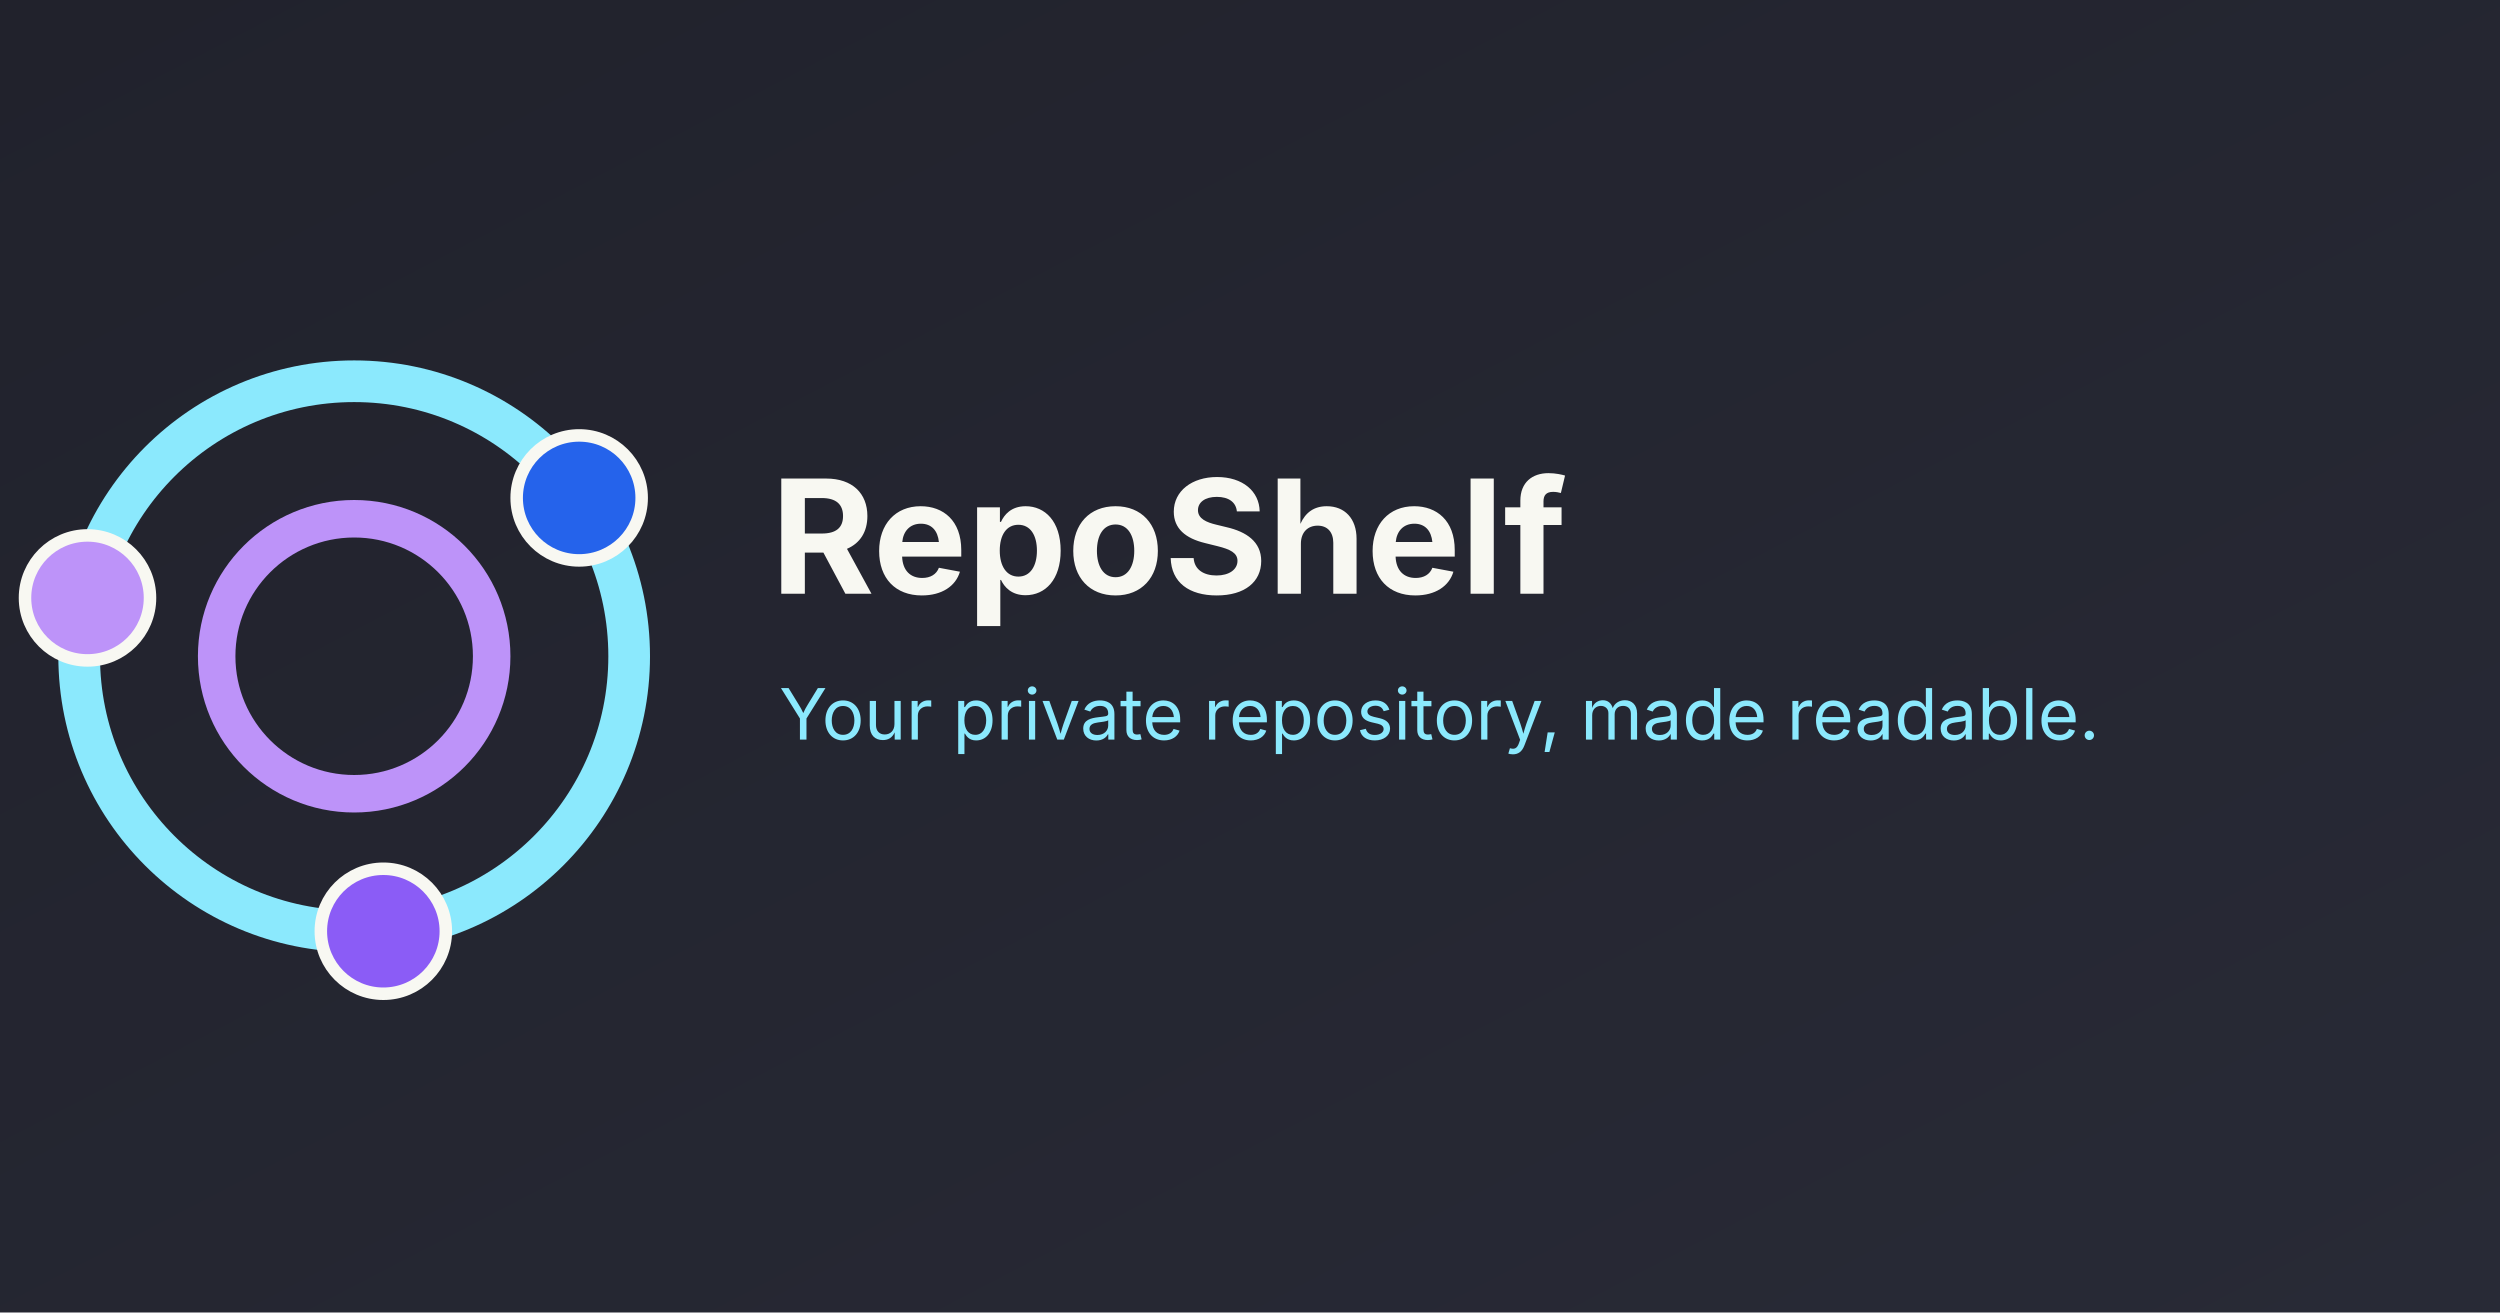
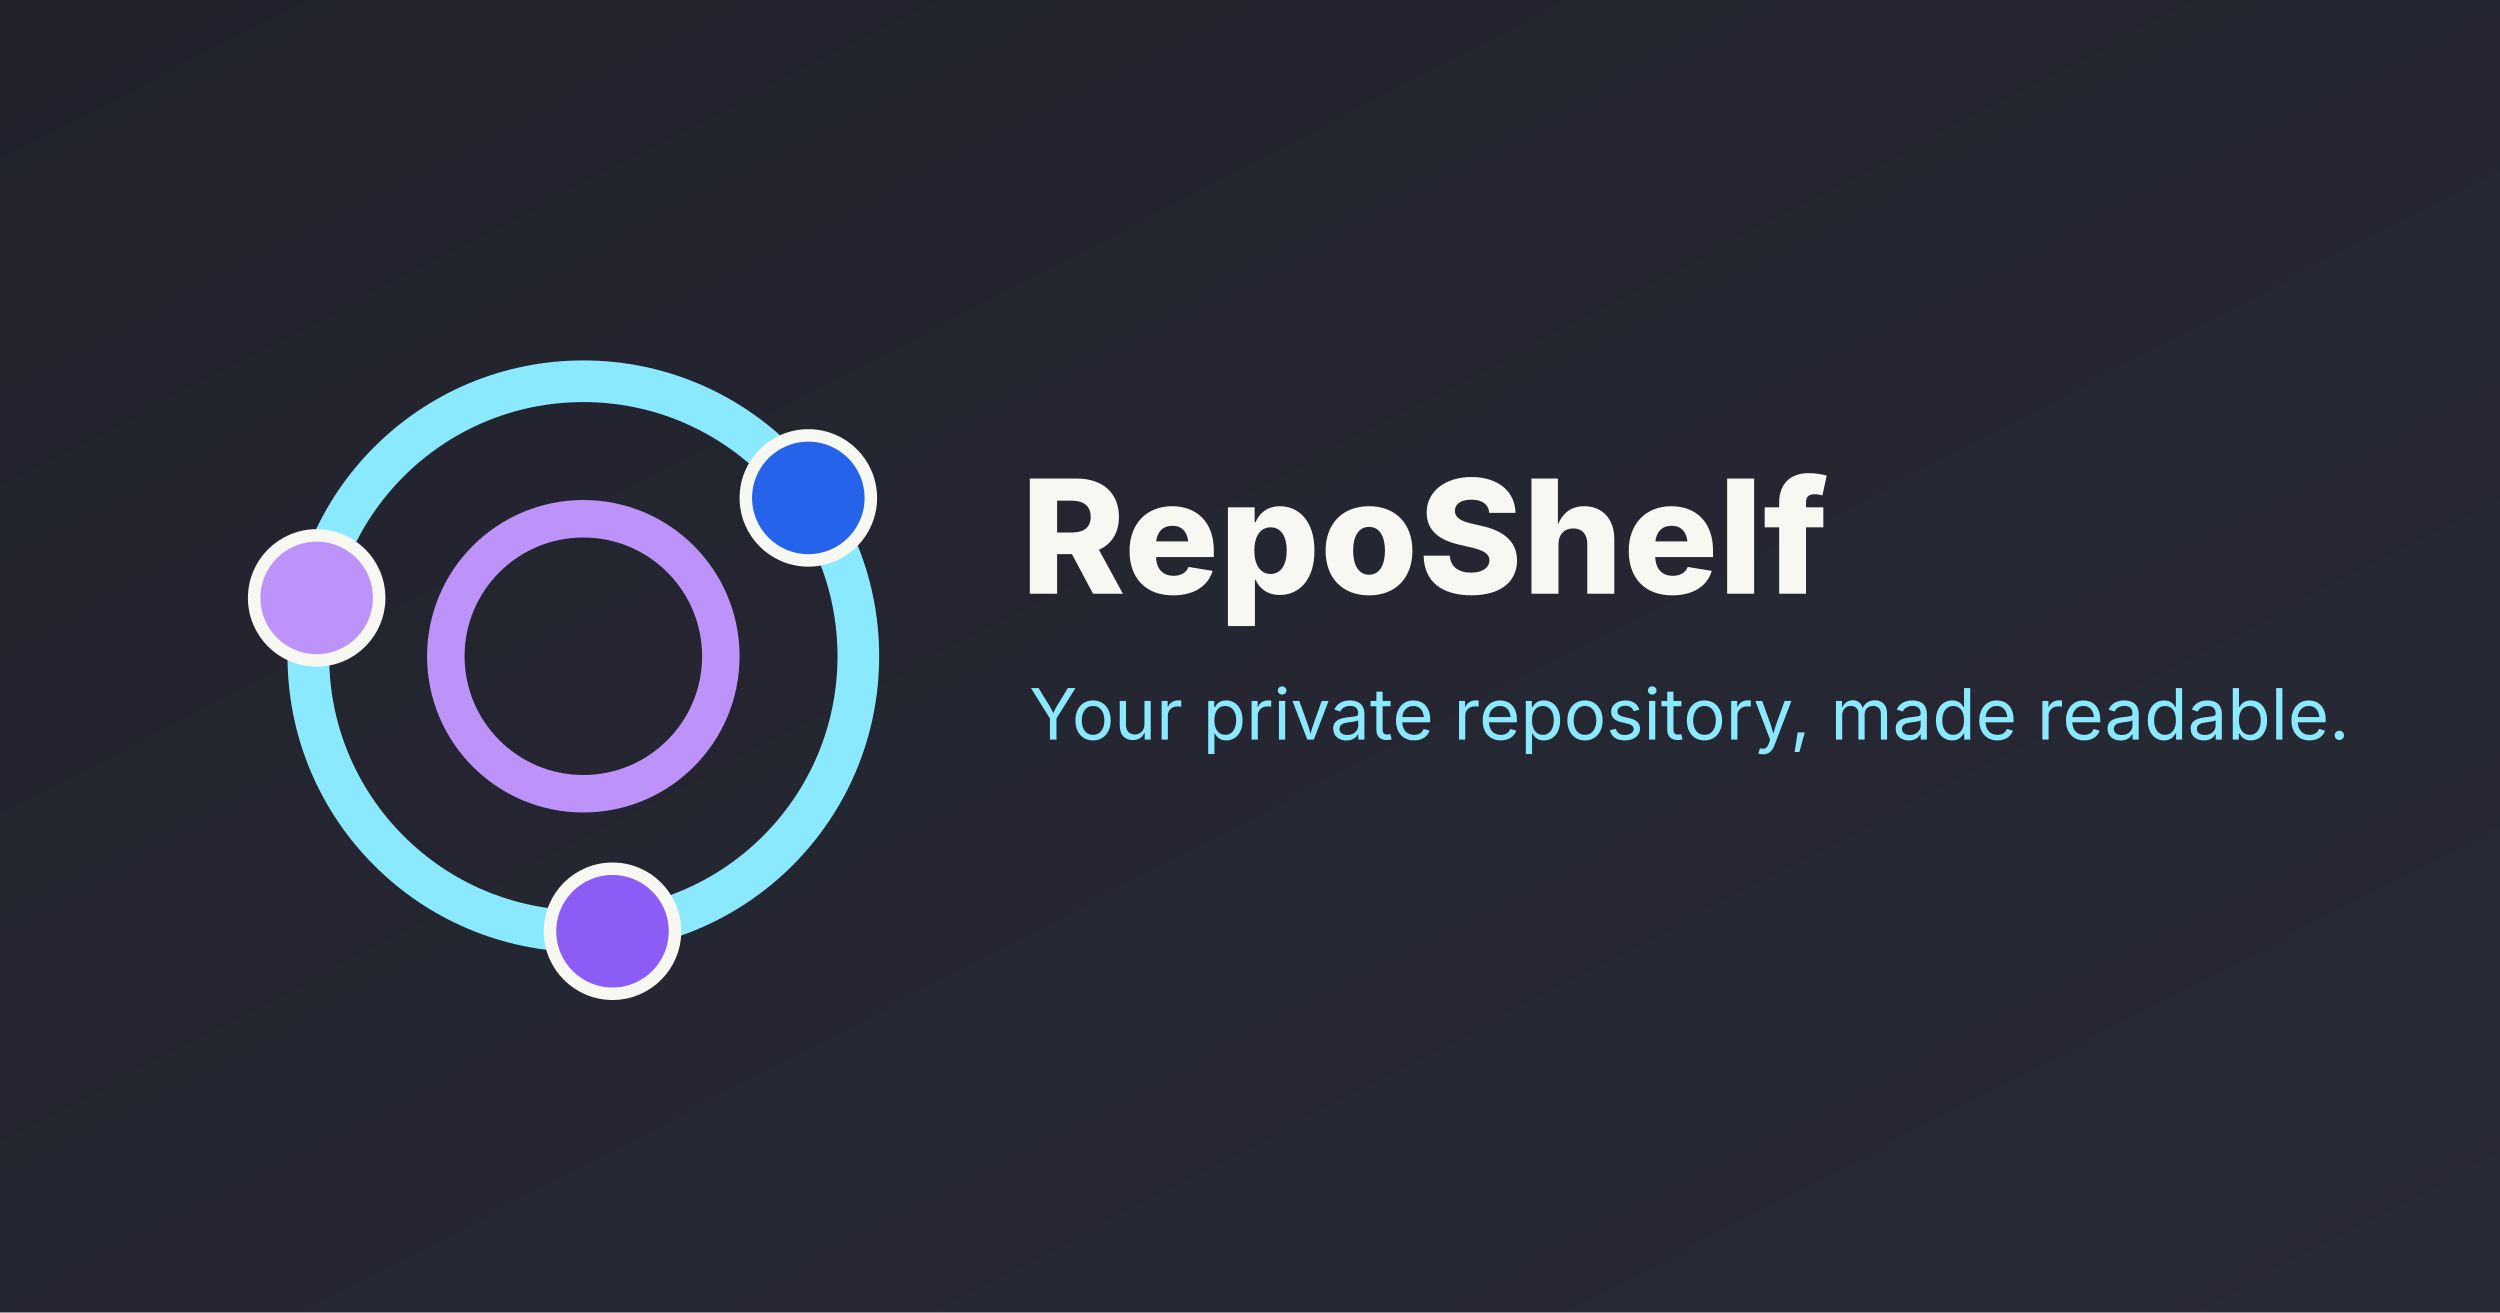
<svg xmlns="http://www.w3.org/2000/svg" viewBox="0 0 1200 630" role="img" aria-labelledby="title desc">
  <defs>
    <linearGradient id="bg" x1="0" y1="0" x2="1" y2="1">
      <stop stop-color="#21222c" />
      <stop offset="1" stop-color="#282a36" />
    </linearGradient>
  </defs>
  <rect width="1200" height="630" fill="url(#bg)" />
-   <g transform="translate(170 315)">
+   <g transform="translate(280 315)">
    <circle r="132" fill="none" stroke="#8be9fd" stroke-width="20" />
    <circle r="66" fill="none" stroke="#bd93f9" stroke-width="18" />
    <circle cx="108" cy="-76" r="30" fill="#2563eb" stroke="#f8f8f2" stroke-width="6" />
    <circle cx="14" cy="132" r="30" fill="#8b5cf6" stroke="#f8f8f2" stroke-width="6" />
    <circle cx="-128" cy="-28" r="30" fill="#bd93f9" stroke="#f8f8f2" stroke-width="6" />
  </g>
-   <text x="370" y="285" fill="#f8f8f2" font-family="-apple-system, BlinkMacSystemFont, 'Segoe UI', sans-serif" font-size="76" font-weight="700">RepoShelf</text>
-   <text x="374" y="355" fill="#8be9fd" font-family="-apple-system, BlinkMacSystemFont, 'Segoe UI', sans-serif" font-size="34">Your private repository, made readable.</text>
+   <text x="490" y="285" fill="#f8f8f2" font-family="-apple-system, BlinkMacSystemFont, 'Segoe UI', sans-serif" font-size="76" font-weight="800">RepoShelf</text>
+   <text x="494" y="355" fill="#8be9fd" font-family="-apple-system, BlinkMacSystemFont, 'Segoe UI', sans-serif" font-size="34">Your private repository, made readable.</text>
</svg>
